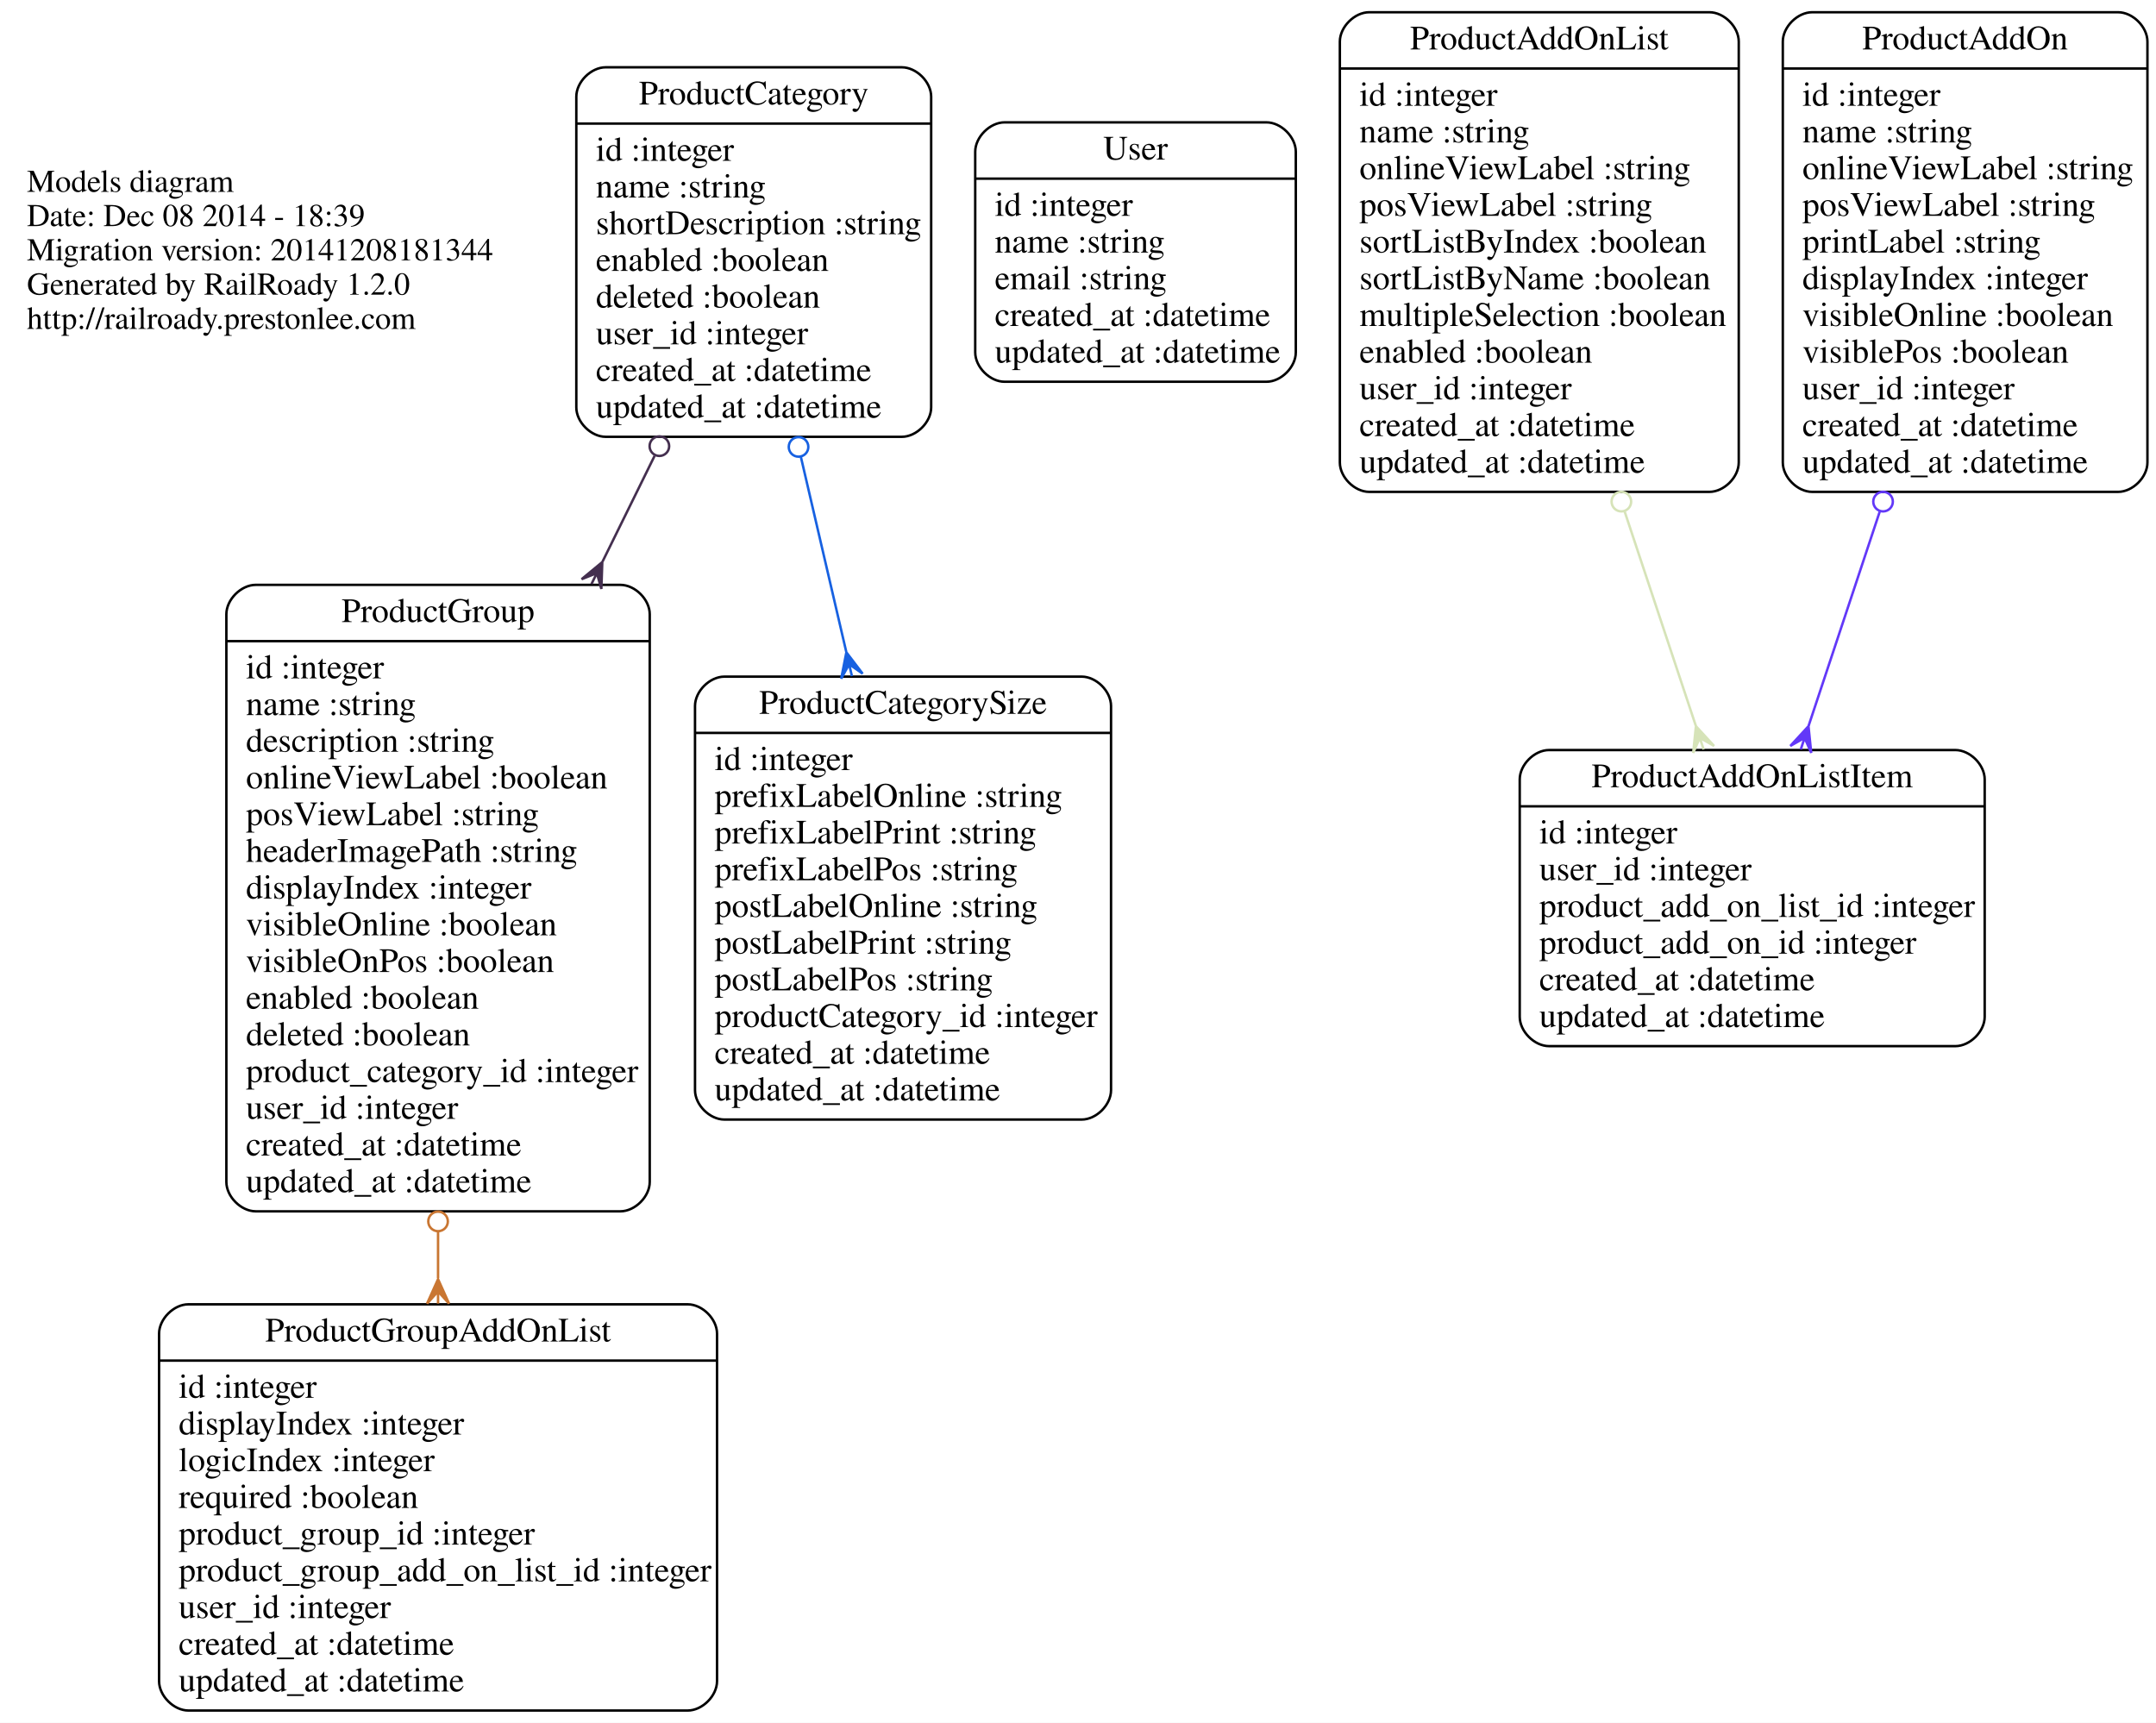
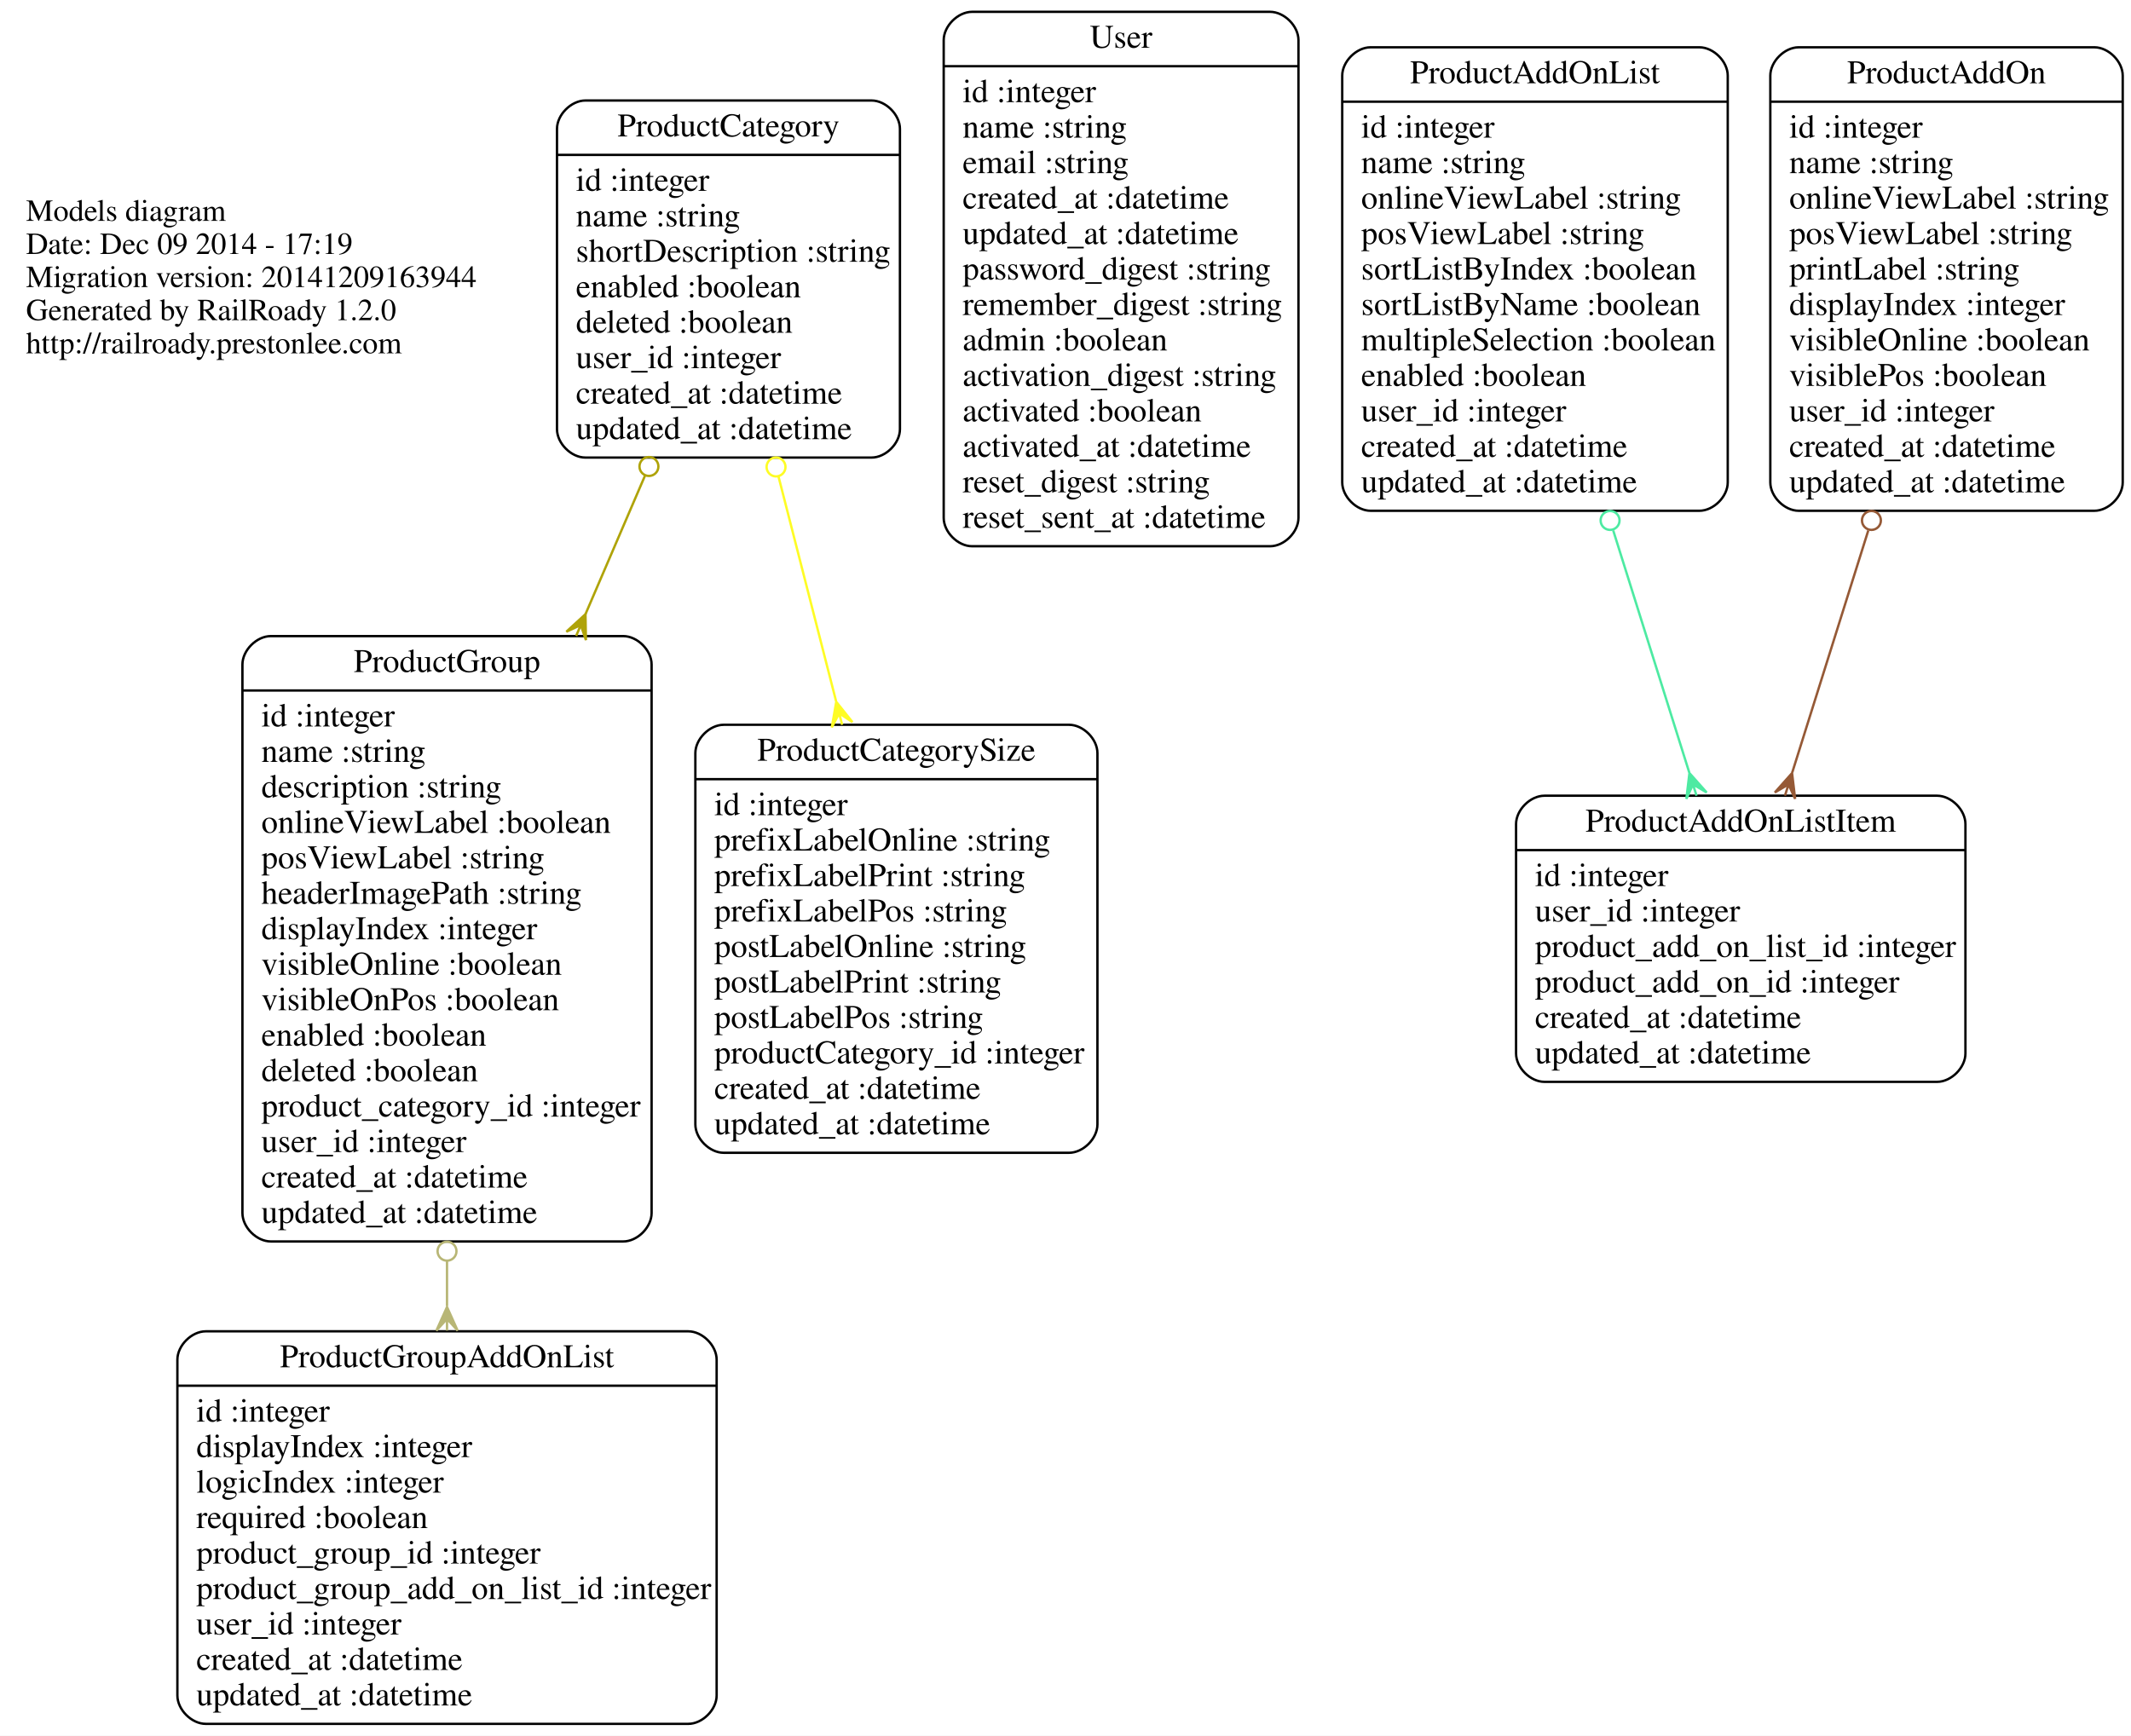
- <svg xmlns="http://www.w3.org/2000/svg" width="881pt" height="704pt" viewBox="0.00 0.00 881.00 704.00">
-   <g id="graph0" class="graph" transform="scale(1 1) rotate(0) translate(4 700)">
-     <polygon fill="white" stroke="none" points="-4,4 -4,-700 877,-700 877,4 -4,4" />
+ <svg xmlns="http://www.w3.org/2000/svg" width="901pt" height="734pt" viewBox="0.00 0.00 901.00 734.00">
+   <g id="graph0" class="graph" transform="scale(1 1) rotate(0) translate(4 730)">
+     <polygon fill="white" stroke="none" points="-4,4 -4,-730 897,-730 897,4 -4,4" />
    <g id="node1" class="node">
-       <text text-anchor="start" x="7" y="-621.6" font-family="Times,serif" font-size="13.00">Models diagram</text>
-       <text text-anchor="start" x="7" y="-607.6" font-family="Times,serif" font-size="13.00">Date: Dec 08 2014 - 18:39</text>
-       <text text-anchor="start" x="7" y="-593.6" font-family="Times,serif" font-size="13.00">Migration version: 20141208181344</text>
-       <text text-anchor="start" x="7" y="-579.6" font-family="Times,serif" font-size="13.00">Generated by RailRoady 1.2.0</text>
-       <text text-anchor="start" x="7" y="-565.6" font-family="Times,serif" font-size="13.00">http://railroady.prestonlee.com</text>
+       <text text-anchor="start" x="7" y="-636.6" font-family="Times,serif" font-size="13.00">Models diagram</text>
+       <text text-anchor="start" x="7" y="-622.6" font-family="Times,serif" font-size="13.00">Date: Dec 09 2014 - 17:19</text>
+       <text text-anchor="start" x="7" y="-608.6" font-family="Times,serif" font-size="13.00">Migration version: 20141209163944</text>
+       <text text-anchor="start" x="7" y="-594.6" font-family="Times,serif" font-size="13.00">Generated by RailRoady 1.2.0</text>
+       <text text-anchor="start" x="7" y="-580.6" font-family="Times,serif" font-size="13.00">http://railroady.prestonlee.com</text>
    </g>
    <g id="node2" class="node">
-       <path fill="none" stroke="black" d="M100.5,-205C100.5,-205 249.5,-205 249.5,-205 255.5,-205 261.5,-211 261.5,-217 261.5,-217 261.5,-449 261.5,-449 261.5,-455 255.5,-461 249.5,-461 249.5,-461 100.5,-461 100.5,-461 94.5,-461 88.5,-455 88.5,-449 88.5,-449 88.5,-217 88.5,-217 88.5,-211 94.5,-205 100.5,-205" />
-       <text text-anchor="middle" x="175" y="-445.8" font-family="Times,serif" font-size="14.00">ProductGroup</text>
-       <polyline fill="none" stroke="black" points="88.5,-438 261.5,-438 " />
-       <text text-anchor="start" x="96.5" y="-422.8" font-family="Times,serif" font-size="14.00">id :integer</text>
-       <text text-anchor="start" x="96.5" y="-407.8" font-family="Times,serif" font-size="14.00">name :string</text>
-       <text text-anchor="start" x="96.5" y="-392.8" font-family="Times,serif" font-size="14.00">description :string</text>
-       <text text-anchor="start" x="96.5" y="-377.8" font-family="Times,serif" font-size="14.00">onlineViewLabel :boolean</text>
-       <text text-anchor="start" x="96.5" y="-362.8" font-family="Times,serif" font-size="14.00">posViewLabel :string</text>
-       <text text-anchor="start" x="96.5" y="-347.8" font-family="Times,serif" font-size="14.00">headerImagePath :string</text>
-       <text text-anchor="start" x="96.5" y="-332.8" font-family="Times,serif" font-size="14.00">displayIndex :integer</text>
-       <text text-anchor="start" x="96.5" y="-317.8" font-family="Times,serif" font-size="14.00">visibleOnline :boolean</text>
-       <text text-anchor="start" x="96.5" y="-302.8" font-family="Times,serif" font-size="14.00">visibleOnPos :boolean</text>
-       <text text-anchor="start" x="96.5" y="-287.8" font-family="Times,serif" font-size="14.00">enabled :boolean</text>
-       <text text-anchor="start" x="96.5" y="-272.8" font-family="Times,serif" font-size="14.00">deleted :boolean</text>
-       <text text-anchor="start" x="96.5" y="-257.8" font-family="Times,serif" font-size="14.00">product_category_id :integer</text>
-       <text text-anchor="start" x="96.5" y="-242.8" font-family="Times,serif" font-size="14.00">user_id :integer</text>
-       <text text-anchor="start" x="96.5" y="-227.8" font-family="Times,serif" font-size="14.00">created_at :datetime</text>
-       <text text-anchor="start" x="96.5" y="-212.8" font-family="Times,serif" font-size="14.00">updated_at :datetime</text>
+       <path fill="none" stroke="black" d="M110.5,-205C110.5,-205 259.5,-205 259.5,-205 265.5,-205 271.5,-211 271.5,-217 271.5,-217 271.5,-449 271.5,-449 271.5,-455 265.5,-461 259.5,-461 259.5,-461 110.5,-461 110.5,-461 104.5,-461 98.5,-455 98.5,-449 98.5,-449 98.5,-217 98.5,-217 98.5,-211 104.5,-205 110.5,-205" />
+       <text text-anchor="middle" x="185" y="-445.8" font-family="Times,serif" font-size="14.00">ProductGroup</text>
+       <polyline fill="none" stroke="black" points="98.5,-438 271.5,-438 " />
+       <text text-anchor="start" x="106.5" y="-422.8" font-family="Times,serif" font-size="14.00">id :integer</text>
+       <text text-anchor="start" x="106.5" y="-407.8" font-family="Times,serif" font-size="14.00">name :string</text>
+       <text text-anchor="start" x="106.5" y="-392.8" font-family="Times,serif" font-size="14.00">description :string</text>
+       <text text-anchor="start" x="106.5" y="-377.8" font-family="Times,serif" font-size="14.00">onlineViewLabel :boolean</text>
+       <text text-anchor="start" x="106.5" y="-362.8" font-family="Times,serif" font-size="14.00">posViewLabel :string</text>
+       <text text-anchor="start" x="106.5" y="-347.8" font-family="Times,serif" font-size="14.00">headerImagePath :string</text>
+       <text text-anchor="start" x="106.5" y="-332.8" font-family="Times,serif" font-size="14.00">displayIndex :integer</text>
+       <text text-anchor="start" x="106.5" y="-317.8" font-family="Times,serif" font-size="14.00">visibleOnline :boolean</text>
+       <text text-anchor="start" x="106.5" y="-302.8" font-family="Times,serif" font-size="14.00">visibleOnPos :boolean</text>
+       <text text-anchor="start" x="106.5" y="-287.8" font-family="Times,serif" font-size="14.00">enabled :boolean</text>
+       <text text-anchor="start" x="106.5" y="-272.8" font-family="Times,serif" font-size="14.00">deleted :boolean</text>
+       <text text-anchor="start" x="106.5" y="-257.8" font-family="Times,serif" font-size="14.00">product_category_id :integer</text>
+       <text text-anchor="start" x="106.5" y="-242.8" font-family="Times,serif" font-size="14.00">user_id :integer</text>
+       <text text-anchor="start" x="106.5" y="-227.8" font-family="Times,serif" font-size="14.00">created_at :datetime</text>
+       <text text-anchor="start" x="106.5" y="-212.8" font-family="Times,serif" font-size="14.00">updated_at :datetime</text>
    </g>
    <g id="node7" class="node">
-       <path fill="none" stroke="black" d="M73,-1C73,-1 277,-1 277,-1 283,-1 289,-7 289,-13 289,-13 289,-155 289,-155 289,-161 283,-167 277,-167 277,-167 73,-167 73,-167 67,-167 61,-161 61,-155 61,-155 61,-13 61,-13 61,-7 67,-1 73,-1" />
-       <text text-anchor="middle" x="175" y="-151.8" font-family="Times,serif" font-size="14.00">ProductGroupAddOnList</text>
-       <polyline fill="none" stroke="black" points="61,-144 289,-144 " />
-       <text text-anchor="start" x="69" y="-128.8" font-family="Times,serif" font-size="14.00">id :integer</text>
-       <text text-anchor="start" x="69" y="-113.8" font-family="Times,serif" font-size="14.00">displayIndex :integer</text>
-       <text text-anchor="start" x="69" y="-98.8" font-family="Times,serif" font-size="14.00">logicIndex :integer</text>
-       <text text-anchor="start" x="69" y="-83.8" font-family="Times,serif" font-size="14.00">required :boolean</text>
-       <text text-anchor="start" x="69" y="-68.8" font-family="Times,serif" font-size="14.00">product_group_id :integer</text>
-       <text text-anchor="start" x="69" y="-53.8" font-family="Times,serif" font-size="14.00">product_group_add_on_list_id :integer</text>
-       <text text-anchor="start" x="69" y="-38.8" font-family="Times,serif" font-size="14.00">user_id :integer</text>
-       <text text-anchor="start" x="69" y="-23.8" font-family="Times,serif" font-size="14.00">created_at :datetime</text>
-       <text text-anchor="start" x="69" y="-8.8" font-family="Times,serif" font-size="14.00">updated_at :datetime</text>
+       <path fill="none" stroke="black" d="M83,-1C83,-1 287,-1 287,-1 293,-1 299,-7 299,-13 299,-13 299,-155 299,-155 299,-161 293,-167 287,-167 287,-167 83,-167 83,-167 77,-167 71,-161 71,-155 71,-155 71,-13 71,-13 71,-7 77,-1 83,-1" />
+       <text text-anchor="middle" x="185" y="-151.8" font-family="Times,serif" font-size="14.00">ProductGroupAddOnList</text>
+       <polyline fill="none" stroke="black" points="71,-144 299,-144 " />
+       <text text-anchor="start" x="79" y="-128.8" font-family="Times,serif" font-size="14.00">id :integer</text>
+       <text text-anchor="start" x="79" y="-113.8" font-family="Times,serif" font-size="14.00">displayIndex :integer</text>
+       <text text-anchor="start" x="79" y="-98.8" font-family="Times,serif" font-size="14.00">logicIndex :integer</text>
+       <text text-anchor="start" x="79" y="-83.8" font-family="Times,serif" font-size="14.00">required :boolean</text>
+       <text text-anchor="start" x="79" y="-68.8" font-family="Times,serif" font-size="14.00">product_group_id :integer</text>
+       <text text-anchor="start" x="79" y="-53.8" font-family="Times,serif" font-size="14.00">product_group_add_on_list_id :integer</text>
+       <text text-anchor="start" x="79" y="-38.8" font-family="Times,serif" font-size="14.00">user_id :integer</text>
+       <text text-anchor="start" x="79" y="-23.8" font-family="Times,serif" font-size="14.00">created_at :datetime</text>
+       <text text-anchor="start" x="79" y="-8.8" font-family="Times,serif" font-size="14.00">updated_at :datetime</text>
    </g>
    <g id="edge1" class="edge">
-       <path fill="none" stroke="#c97632" d="M175,-196.816C175,-190.386 175,-183.999 175,-177.724" />
-       <ellipse fill="none" stroke="#c97632" cx="175" cy="-200.882" rx="4" ry="4" />
-       <polygon fill="#c97632" stroke="#c97632" points="175,-177.285 179.5,-167.285 175,-172.285 175,-167.285 175,-167.285 175,-167.285 175,-172.285 170.5,-167.285 175,-177.285 175,-177.285" />
+       <path fill="none" stroke="#b8b676" d="M185,-196.816C185,-190.386 185,-183.999 185,-177.724" />
+       <ellipse fill="none" stroke="#b8b676" cx="185" cy="-200.882" rx="4" ry="4" />
+       <polygon fill="#b8b676" stroke="#b8b676" points="185,-177.285 189.5,-167.285 185,-172.285 185,-167.285 185,-167.285 185,-167.285 185,-172.285 180.5,-167.285 185,-177.285 185,-177.285" />
    </g>
    <g id="node3" class="node">
-       <path fill="none" stroke="black" d="M243.5,-521.5C243.5,-521.5 364.5,-521.5 364.5,-521.5 370.5,-521.5 376.5,-527.5 376.5,-533.5 376.5,-533.5 376.5,-660.5 376.5,-660.5 376.5,-666.5 370.5,-672.5 364.5,-672.5 364.5,-672.5 243.5,-672.5 243.5,-672.5 237.5,-672.5 231.5,-666.5 231.5,-660.5 231.5,-660.5 231.5,-533.5 231.5,-533.5 231.5,-527.5 237.5,-521.5 243.5,-521.5" />
-       <text text-anchor="middle" x="304" y="-657.3" font-family="Times,serif" font-size="14.00">ProductCategory</text>
-       <polyline fill="none" stroke="black" points="231.5,-649.5 376.5,-649.5 " />
-       <text text-anchor="start" x="239.5" y="-634.3" font-family="Times,serif" font-size="14.00">id :integer</text>
-       <text text-anchor="start" x="239.5" y="-619.3" font-family="Times,serif" font-size="14.00">name :string</text>
-       <text text-anchor="start" x="239.5" y="-604.3" font-family="Times,serif" font-size="14.00">shortDescription :string</text>
-       <text text-anchor="start" x="239.5" y="-589.3" font-family="Times,serif" font-size="14.00">enabled :boolean</text>
-       <text text-anchor="start" x="239.5" y="-574.3" font-family="Times,serif" font-size="14.00">deleted :boolean</text>
-       <text text-anchor="start" x="239.5" y="-559.3" font-family="Times,serif" font-size="14.00">user_id :integer</text>
-       <text text-anchor="start" x="239.5" y="-544.3" font-family="Times,serif" font-size="14.00">created_at :datetime</text>
-       <text text-anchor="start" x="239.5" y="-529.3" font-family="Times,serif" font-size="14.00">updated_at :datetime</text>
+       <path fill="none" stroke="black" d="M243.5,-536.5C243.5,-536.5 364.5,-536.5 364.5,-536.5 370.5,-536.5 376.5,-542.5 376.5,-548.5 376.5,-548.5 376.5,-675.5 376.5,-675.5 376.5,-681.5 370.5,-687.5 364.5,-687.5 364.5,-687.5 243.5,-687.5 243.5,-687.5 237.5,-687.5 231.5,-681.5 231.5,-675.5 231.5,-675.5 231.5,-548.5 231.5,-548.5 231.5,-542.5 237.5,-536.5 243.5,-536.5" />
+       <text text-anchor="middle" x="304" y="-672.3" font-family="Times,serif" font-size="14.00">ProductCategory</text>
+       <polyline fill="none" stroke="black" points="231.5,-664.5 376.5,-664.5 " />
+       <text text-anchor="start" x="239.5" y="-649.3" font-family="Times,serif" font-size="14.00">id :integer</text>
+       <text text-anchor="start" x="239.5" y="-634.3" font-family="Times,serif" font-size="14.00">name :string</text>
+       <text text-anchor="start" x="239.5" y="-619.3" font-family="Times,serif" font-size="14.00">shortDescription :string</text>
+       <text text-anchor="start" x="239.5" y="-604.3" font-family="Times,serif" font-size="14.00">enabled :boolean</text>
+       <text text-anchor="start" x="239.5" y="-589.3" font-family="Times,serif" font-size="14.00">deleted :boolean</text>
+       <text text-anchor="start" x="239.5" y="-574.3" font-family="Times,serif" font-size="14.00">user_id :integer</text>
+       <text text-anchor="start" x="239.5" y="-559.3" font-family="Times,serif" font-size="14.00">created_at :datetime</text>
+       <text text-anchor="start" x="239.5" y="-544.3" font-family="Times,serif" font-size="14.00">updated_at :datetime</text>
    </g>
    <g id="edge3" class="edge">
-       <path fill="none" stroke="#442f4f" d="M263.48,-513.703C256.683,-499.898 249.471,-485.251 242.213,-470.511" />
-       <ellipse fill="none" stroke="#442f4f" cx="265.439" cy="-517.683" rx="4" ry="4" />
-       <polygon fill="#442f4f" stroke="#442f4f" points="242.109,-470.299 241.729,-459.34 239.9,-465.813 237.692,-461.327 237.692,-461.327 237.692,-461.327 239.9,-465.813 233.655,-463.315 242.109,-470.299 242.109,-470.299" />
+       <path fill="none" stroke="#afa308" d="M268.753,-528.955C260.807,-510.459 252.165,-490.343 243.55,-470.288" />
+       <ellipse fill="none" stroke="#afa308" cx="270.375" cy="-532.729" rx="4" ry="4" />
+       <polygon fill="#afa308" stroke="#afa308" points="243.543,-470.272 243.73,-459.308 241.569,-465.678 239.596,-461.084 239.596,-461.084 239.596,-461.084 241.569,-465.678 235.461,-462.861 243.543,-470.272 243.543,-470.272" />
    </g>
    <g id="node4" class="node">
-       <path fill="none" stroke="black" d="M292,-242.5C292,-242.5 438,-242.5 438,-242.5 444,-242.5 450,-248.5 450,-254.5 450,-254.5 450,-411.5 450,-411.5 450,-417.5 444,-423.5 438,-423.5 438,-423.5 292,-423.5 292,-423.5 286,-423.5 280,-417.5 280,-411.5 280,-411.5 280,-254.5 280,-254.5 280,-248.5 286,-242.5 292,-242.5" />
-       <text text-anchor="middle" x="365" y="-408.3" font-family="Times,serif" font-size="14.00">ProductCategorySize</text>
-       <polyline fill="none" stroke="black" points="280,-400.5 450,-400.5 " />
-       <text text-anchor="start" x="288" y="-385.3" font-family="Times,serif" font-size="14.00">id :integer</text>
-       <text text-anchor="start" x="288" y="-370.3" font-family="Times,serif" font-size="14.00">prefixLabelOnline :string</text>
-       <text text-anchor="start" x="288" y="-355.3" font-family="Times,serif" font-size="14.00">prefixLabelPrint :string</text>
-       <text text-anchor="start" x="288" y="-340.3" font-family="Times,serif" font-size="14.00">prefixLabelPos :string</text>
-       <text text-anchor="start" x="288" y="-325.3" font-family="Times,serif" font-size="14.00">postLabelOnline :string</text>
-       <text text-anchor="start" x="288" y="-310.3" font-family="Times,serif" font-size="14.00">postLabelPrint :string</text>
-       <text text-anchor="start" x="288" y="-295.3" font-family="Times,serif" font-size="14.00">postLabelPos :string</text>
-       <text text-anchor="start" x="288" y="-280.3" font-family="Times,serif" font-size="14.00">productCategory_id :integer</text>
-       <text text-anchor="start" x="288" y="-265.3" font-family="Times,serif" font-size="14.00">created_at :datetime</text>
-       <text text-anchor="start" x="288" y="-250.3" font-family="Times,serif" font-size="14.00">updated_at :datetime</text>
+       <path fill="none" stroke="black" d="M302,-242.5C302,-242.5 448,-242.5 448,-242.5 454,-242.5 460,-248.5 460,-254.5 460,-254.5 460,-411.5 460,-411.5 460,-417.5 454,-423.5 448,-423.5 448,-423.5 302,-423.5 302,-423.5 296,-423.5 290,-417.5 290,-411.5 290,-411.5 290,-254.5 290,-254.5 290,-248.5 296,-242.5 302,-242.5" />
+       <text text-anchor="middle" x="375" y="-408.3" font-family="Times,serif" font-size="14.00">ProductCategorySize</text>
+       <polyline fill="none" stroke="black" points="290,-400.5 460,-400.5 " />
+       <text text-anchor="start" x="298" y="-385.3" font-family="Times,serif" font-size="14.00">id :integer</text>
+       <text text-anchor="start" x="298" y="-370.3" font-family="Times,serif" font-size="14.00">prefixLabelOnline :string</text>
+       <text text-anchor="start" x="298" y="-355.3" font-family="Times,serif" font-size="14.00">prefixLabelPrint :string</text>
+       <text text-anchor="start" x="298" y="-340.3" font-family="Times,serif" font-size="14.00">prefixLabelPos :string</text>
+       <text text-anchor="start" x="298" y="-325.3" font-family="Times,serif" font-size="14.00">postLabelOnline :string</text>
+       <text text-anchor="start" x="298" y="-310.3" font-family="Times,serif" font-size="14.00">postLabelPrint :string</text>
+       <text text-anchor="start" x="298" y="-295.3" font-family="Times,serif" font-size="14.00">postLabelPos :string</text>
+       <text text-anchor="start" x="298" y="-280.3" font-family="Times,serif" font-size="14.00">productCategory_id :integer</text>
+       <text text-anchor="start" x="298" y="-265.3" font-family="Times,serif" font-size="14.00">created_at :datetime</text>
+       <text text-anchor="start" x="298" y="-250.3" font-family="Times,serif" font-size="14.00">updated_at :datetime</text>
    </g>
    <g id="edge2" class="edge">
-       <path fill="none" stroke="#1761e1" d="M323.248,-513.329C329.135,-488.044 335.672,-459.966 341.793,-433.676" />
-       <ellipse fill="none" stroke="#1761e1" cx="322.306" cy="-517.376" rx="4" ry="4" />
-       <polygon fill="#1761e1" stroke="#1761e1" points="341.849,-433.436 348.499,-424.717 342.983,-428.566 344.116,-423.697 344.116,-423.697 344.116,-423.697 342.983,-428.566 339.734,-422.676 341.849,-433.436 341.849,-433.436" />
+       <path fill="none" stroke="#fefc25" d="M325.132,-528.554C332.782,-498.708 341.503,-464.685 349.49,-433.526" />
+       <ellipse fill="none" stroke="#fefc25" cx="324.113" cy="-532.53" rx="4" ry="4" />
+       <polygon fill="#fefc25" stroke="#fefc25" points="349.572,-433.206 356.414,-424.637 350.813,-428.363 352.055,-423.519 352.055,-423.519 352.055,-423.519 350.813,-428.363 347.696,-422.402 349.572,-433.206 349.572,-433.206" />
    </g>
    <g id="node5" class="node">
-       <path fill="none" stroke="black" d="M406.5,-544C406.5,-544 513.5,-544 513.5,-544 519.5,-544 525.5,-550 525.5,-556 525.5,-556 525.5,-638 525.5,-638 525.5,-644 519.5,-650 513.5,-650 513.5,-650 406.5,-650 406.5,-650 400.5,-650 394.5,-644 394.5,-638 394.5,-638 394.5,-556 394.5,-556 394.5,-550 400.5,-544 406.5,-544" />
-       <text text-anchor="middle" x="460" y="-634.8" font-family="Times,serif" font-size="14.00">User</text>
-       <polyline fill="none" stroke="black" points="394.5,-627 525.5,-627 " />
-       <text text-anchor="start" x="402.5" y="-611.8" font-family="Times,serif" font-size="14.00">id :integer</text>
-       <text text-anchor="start" x="402.5" y="-596.8" font-family="Times,serif" font-size="14.00">name :string</text>
-       <text text-anchor="start" x="402.5" y="-581.8" font-family="Times,serif" font-size="14.00">email :string</text>
-       <text text-anchor="start" x="402.5" y="-566.8" font-family="Times,serif" font-size="14.00">created_at :datetime</text>
-       <text text-anchor="start" x="402.5" y="-551.8" font-family="Times,serif" font-size="14.00">updated_at :datetime</text>
+       <path fill="none" stroke="black" d="M407,-499C407,-499 533,-499 533,-499 539,-499 545,-505 545,-511 545,-511 545,-713 545,-713 545,-719 539,-725 533,-725 533,-725 407,-725 407,-725 401,-725 395,-719 395,-713 395,-713 395,-511 395,-511 395,-505 401,-499 407,-499" />
+       <text text-anchor="middle" x="470" y="-709.8" font-family="Times,serif" font-size="14.00">User</text>
+       <polyline fill="none" stroke="black" points="395,-702 545,-702 " />
+       <text text-anchor="start" x="403" y="-686.8" font-family="Times,serif" font-size="14.00">id :integer</text>
+       <text text-anchor="start" x="403" y="-671.8" font-family="Times,serif" font-size="14.00">name :string</text>
+       <text text-anchor="start" x="403" y="-656.8" font-family="Times,serif" font-size="14.00">email :string</text>
+       <text text-anchor="start" x="403" y="-641.8" font-family="Times,serif" font-size="14.00">created_at :datetime</text>
+       <text text-anchor="start" x="403" y="-626.8" font-family="Times,serif" font-size="14.00">updated_at :datetime</text>
+       <text text-anchor="start" x="403" y="-611.8" font-family="Times,serif" font-size="14.00">password_digest :string</text>
+       <text text-anchor="start" x="403" y="-596.8" font-family="Times,serif" font-size="14.00">remember_digest :string</text>
+       <text text-anchor="start" x="403" y="-581.8" font-family="Times,serif" font-size="14.00">admin :boolean</text>
+       <text text-anchor="start" x="403" y="-566.8" font-family="Times,serif" font-size="14.00">activation_digest :string</text>
+       <text text-anchor="start" x="403" y="-551.8" font-family="Times,serif" font-size="14.00">activated :boolean</text>
+       <text text-anchor="start" x="403" y="-536.8" font-family="Times,serif" font-size="14.00">activated_at :datetime</text>
+       <text text-anchor="start" x="403" y="-521.8" font-family="Times,serif" font-size="14.00">reset_digest :string</text>
+       <text text-anchor="start" x="403" y="-506.8" font-family="Times,serif" font-size="14.00">reset_sent_at :datetime</text>
    </g>
    <g id="node6" class="node">
-       <path fill="none" stroke="black" d="M555.5,-499C555.5,-499 694.5,-499 694.5,-499 700.5,-499 706.5,-505 706.5,-511 706.5,-511 706.5,-683 706.5,-683 706.5,-689 700.5,-695 694.5,-695 694.5,-695 555.5,-695 555.5,-695 549.5,-695 543.5,-689 543.5,-683 543.5,-683 543.5,-511 543.5,-511 543.5,-505 549.5,-499 555.5,-499" />
-       <text text-anchor="middle" x="625" y="-679.8" font-family="Times,serif" font-size="14.00">ProductAddOnList</text>
-       <polyline fill="none" stroke="black" points="543.5,-672 706.5,-672 " />
-       <text text-anchor="start" x="551.5" y="-656.8" font-family="Times,serif" font-size="14.00">id :integer</text>
-       <text text-anchor="start" x="551.5" y="-641.8" font-family="Times,serif" font-size="14.00">name :string</text>
-       <text text-anchor="start" x="551.5" y="-626.8" font-family="Times,serif" font-size="14.00">onlineViewLabel :string</text>
-       <text text-anchor="start" x="551.5" y="-611.8" font-family="Times,serif" font-size="14.00">posViewLabel :string</text>
-       <text text-anchor="start" x="551.5" y="-596.8" font-family="Times,serif" font-size="14.00">sortListByIndex :boolean</text>
-       <text text-anchor="start" x="551.5" y="-581.8" font-family="Times,serif" font-size="14.00">sortListByName :boolean</text>
-       <text text-anchor="start" x="551.5" y="-566.8" font-family="Times,serif" font-size="14.00">multipleSelection :boolean</text>
-       <text text-anchor="start" x="551.5" y="-551.8" font-family="Times,serif" font-size="14.00">enabled :boolean</text>
-       <text text-anchor="start" x="551.5" y="-536.8" font-family="Times,serif" font-size="14.00">user_id :integer</text>
-       <text text-anchor="start" x="551.5" y="-521.8" font-family="Times,serif" font-size="14.00">created_at :datetime</text>
-       <text text-anchor="start" x="551.5" y="-506.8" font-family="Times,serif" font-size="14.00">updated_at :datetime</text>
+       <path fill="none" stroke="black" d="M575.5,-514C575.5,-514 714.5,-514 714.5,-514 720.5,-514 726.5,-520 726.5,-526 726.5,-526 726.5,-698 726.5,-698 726.5,-704 720.5,-710 714.5,-710 714.5,-710 575.5,-710 575.5,-710 569.5,-710 563.5,-704 563.5,-698 563.5,-698 563.5,-526 563.5,-526 563.5,-520 569.5,-514 575.5,-514" />
+       <text text-anchor="middle" x="645" y="-694.8" font-family="Times,serif" font-size="14.00">ProductAddOnList</text>
+       <polyline fill="none" stroke="black" points="563.5,-687 726.5,-687 " />
+       <text text-anchor="start" x="571.5" y="-671.8" font-family="Times,serif" font-size="14.00">id :integer</text>
+       <text text-anchor="start" x="571.5" y="-656.8" font-family="Times,serif" font-size="14.00">name :string</text>
+       <text text-anchor="start" x="571.5" y="-641.8" font-family="Times,serif" font-size="14.00">onlineViewLabel :string</text>
+       <text text-anchor="start" x="571.5" y="-626.8" font-family="Times,serif" font-size="14.00">posViewLabel :string</text>
+       <text text-anchor="start" x="571.5" y="-611.8" font-family="Times,serif" font-size="14.00">sortListByIndex :boolean</text>
+       <text text-anchor="start" x="571.5" y="-596.8" font-family="Times,serif" font-size="14.00">sortListByName :boolean</text>
+       <text text-anchor="start" x="571.5" y="-581.8" font-family="Times,serif" font-size="14.00">multipleSelection :boolean</text>
+       <text text-anchor="start" x="571.5" y="-566.8" font-family="Times,serif" font-size="14.00">enabled :boolean</text>
+       <text text-anchor="start" x="571.5" y="-551.8" font-family="Times,serif" font-size="14.00">user_id :integer</text>
+       <text text-anchor="start" x="571.5" y="-536.8" font-family="Times,serif" font-size="14.00">created_at :datetime</text>
+       <text text-anchor="start" x="571.5" y="-521.8" font-family="Times,serif" font-size="14.00">updated_at :datetime</text>
    </g>
    <g id="node9" class="node">
-       <path fill="none" stroke="black" d="M629,-272.5C629,-272.5 795,-272.5 795,-272.5 801,-272.5 807,-278.5 807,-284.5 807,-284.5 807,-381.5 807,-381.5 807,-387.5 801,-393.5 795,-393.5 795,-393.5 629,-393.5 629,-393.5 623,-393.5 617,-387.5 617,-381.5 617,-381.5 617,-284.5 617,-284.5 617,-278.5 623,-272.5 629,-272.5" />
-       <text text-anchor="middle" x="712" y="-378.3" font-family="Times,serif" font-size="14.00">ProductAddOnListItem</text>
-       <polyline fill="none" stroke="black" points="617,-370.5 807,-370.5 " />
-       <text text-anchor="start" x="625" y="-355.3" font-family="Times,serif" font-size="14.00">id :integer</text>
-       <text text-anchor="start" x="625" y="-340.3" font-family="Times,serif" font-size="14.00">user_id :integer</text>
-       <text text-anchor="start" x="625" y="-325.3" font-family="Times,serif" font-size="14.00">product_add_on_list_id :integer</text>
-       <text text-anchor="start" x="625" y="-310.3" font-family="Times,serif" font-size="14.00">product_add_on_id :integer</text>
-       <text text-anchor="start" x="625" y="-295.3" font-family="Times,serif" font-size="14.00">created_at :datetime</text>
-       <text text-anchor="start" x="625" y="-280.3" font-family="Times,serif" font-size="14.00">updated_at :datetime</text>
+       <path fill="none" stroke="black" d="M649,-272.5C649,-272.5 815,-272.5 815,-272.5 821,-272.5 827,-278.5 827,-284.5 827,-284.5 827,-381.5 827,-381.5 827,-387.5 821,-393.5 815,-393.5 815,-393.5 649,-393.5 649,-393.5 643,-393.5 637,-387.5 637,-381.5 637,-381.5 637,-284.5 637,-284.5 637,-278.5 643,-272.5 649,-272.5" />
+       <text text-anchor="middle" x="732" y="-378.3" font-family="Times,serif" font-size="14.00">ProductAddOnListItem</text>
+       <polyline fill="none" stroke="black" points="637,-370.5 827,-370.5 " />
+       <text text-anchor="start" x="645" y="-355.3" font-family="Times,serif" font-size="14.00">id :integer</text>
+       <text text-anchor="start" x="645" y="-340.3" font-family="Times,serif" font-size="14.00">user_id :integer</text>
+       <text text-anchor="start" x="645" y="-325.3" font-family="Times,serif" font-size="14.00">product_add_on_list_id :integer</text>
+       <text text-anchor="start" x="645" y="-310.3" font-family="Times,serif" font-size="14.00">product_add_on_id :integer</text>
+       <text text-anchor="start" x="645" y="-295.3" font-family="Times,serif" font-size="14.00">created_at :datetime</text>
+       <text text-anchor="start" x="645" y="-280.3" font-family="Times,serif" font-size="14.00">updated_at :datetime</text>
    </g>
    <g id="edge4" class="edge">
-       <path fill="none" stroke="#d6e3b8" d="M659.895,-490.913C669.67,-461.477 680.048,-430.222 688.949,-403.419" />
-       <ellipse fill="none" stroke="#d6e3b8" cx="658.533" cy="-495.017" rx="4" ry="4" />
-       <polygon fill="#d6e3b8" stroke="#d6e3b8" points="689.005,-403.248 696.427,-395.176 690.581,-398.503 692.157,-393.758 692.157,-393.758 692.157,-393.758 690.581,-398.503 687.886,-392.34 689.005,-403.248 689.005,-403.248" />
+       <path fill="none" stroke="#4deaa2" d="M678.077,-505.686C688.838,-471.425 700.502,-434.286 710.221,-403.343" />
+       <ellipse fill="none" stroke="#4deaa2" cx="676.749" cy="-509.913" rx="4" ry="4" />
+       <polygon fill="#4deaa2" stroke="#4deaa2" points="710.308,-403.066 717.598,-394.874 711.806,-398.295 713.304,-393.525 713.304,-393.525 713.304,-393.525 711.806,-398.295 709.011,-392.177 710.308,-403.066 710.308,-403.066" />
    </g>
    <g id="node8" class="node">
-       <path fill="none" stroke="black" d="M736.5,-499C736.5,-499 861.5,-499 861.5,-499 867.5,-499 873.5,-505 873.5,-511 873.5,-511 873.5,-683 873.5,-683 873.5,-689 867.5,-695 861.5,-695 861.5,-695 736.5,-695 736.5,-695 730.5,-695 724.5,-689 724.5,-683 724.5,-683 724.5,-511 724.5,-511 724.5,-505 730.5,-499 736.5,-499" />
-       <text text-anchor="middle" x="799" y="-679.8" font-family="Times,serif" font-size="14.00">ProductAddOn</text>
-       <polyline fill="none" stroke="black" points="724.5,-672 873.5,-672 " />
-       <text text-anchor="start" x="732.5" y="-656.8" font-family="Times,serif" font-size="14.00">id :integer</text>
-       <text text-anchor="start" x="732.5" y="-641.8" font-family="Times,serif" font-size="14.00">name :string</text>
-       <text text-anchor="start" x="732.5" y="-626.8" font-family="Times,serif" font-size="14.00">onlineViewLabel :string</text>
-       <text text-anchor="start" x="732.5" y="-611.8" font-family="Times,serif" font-size="14.00">posViewLabel :string</text>
-       <text text-anchor="start" x="732.5" y="-596.8" font-family="Times,serif" font-size="14.00">printLabel :string</text>
-       <text text-anchor="start" x="732.5" y="-581.8" font-family="Times,serif" font-size="14.00">displayIndex :integer</text>
-       <text text-anchor="start" x="732.5" y="-566.8" font-family="Times,serif" font-size="14.00">visibleOnline :boolean</text>
-       <text text-anchor="start" x="732.5" y="-551.8" font-family="Times,serif" font-size="14.00">visiblePos :boolean</text>
-       <text text-anchor="start" x="732.5" y="-536.8" font-family="Times,serif" font-size="14.00">user_id :integer</text>
-       <text text-anchor="start" x="732.5" y="-521.8" font-family="Times,serif" font-size="14.00">created_at :datetime</text>
-       <text text-anchor="start" x="732.5" y="-506.8" font-family="Times,serif" font-size="14.00">updated_at :datetime</text>
+       <path fill="none" stroke="black" d="M756.5,-514C756.5,-514 881.5,-514 881.5,-514 887.5,-514 893.5,-520 893.5,-526 893.5,-526 893.5,-698 893.5,-698 893.5,-704 887.5,-710 881.5,-710 881.5,-710 756.5,-710 756.5,-710 750.5,-710 744.5,-704 744.5,-698 744.5,-698 744.5,-526 744.5,-526 744.5,-520 750.5,-514 756.5,-514" />
+       <text text-anchor="middle" x="819" y="-694.8" font-family="Times,serif" font-size="14.00">ProductAddOn</text>
+       <polyline fill="none" stroke="black" points="744.5,-687 893.5,-687 " />
+       <text text-anchor="start" x="752.5" y="-671.8" font-family="Times,serif" font-size="14.00">id :integer</text>
+       <text text-anchor="start" x="752.5" y="-656.8" font-family="Times,serif" font-size="14.00">name :string</text>
+       <text text-anchor="start" x="752.5" y="-641.8" font-family="Times,serif" font-size="14.00">onlineViewLabel :string</text>
+       <text text-anchor="start" x="752.5" y="-626.8" font-family="Times,serif" font-size="14.00">posViewLabel :string</text>
+       <text text-anchor="start" x="752.5" y="-611.8" font-family="Times,serif" font-size="14.00">printLabel :string</text>
+       <text text-anchor="start" x="752.5" y="-596.8" font-family="Times,serif" font-size="14.00">displayIndex :integer</text>
+       <text text-anchor="start" x="752.5" y="-581.8" font-family="Times,serif" font-size="14.00">visibleOnline :boolean</text>
+       <text text-anchor="start" x="752.5" y="-566.8" font-family="Times,serif" font-size="14.00">visiblePos :boolean</text>
+       <text text-anchor="start" x="752.5" y="-551.8" font-family="Times,serif" font-size="14.00">user_id :integer</text>
+       <text text-anchor="start" x="752.5" y="-536.8" font-family="Times,serif" font-size="14.00">created_at :datetime</text>
+       <text text-anchor="start" x="752.5" y="-521.8" font-family="Times,serif" font-size="14.00">updated_at :datetime</text>
    </g>
    <g id="edge5" class="edge">
-       <path fill="none" stroke="#6238f8" d="M764.105,-490.913C754.33,-461.477 743.952,-430.222 735.051,-403.419" />
-       <ellipse fill="none" stroke="#6238f8" cx="765.467" cy="-495.017" rx="4" ry="4" />
-       <polygon fill="#6238f8" stroke="#6238f8" points="734.995,-403.248 736.114,-392.34 733.419,-398.503 731.843,-393.758 731.843,-393.758 731.843,-393.758 733.419,-398.503 727.573,-395.176 734.995,-403.248 734.995,-403.248" />
+       <path fill="none" stroke="#955936" d="M785.923,-505.686C775.162,-471.425 763.498,-434.286 753.779,-403.343" />
+       <ellipse fill="none" stroke="#955936" cx="787.251" cy="-509.913" rx="4" ry="4" />
+       <polygon fill="#955936" stroke="#955936" points="753.692,-403.066 754.989,-392.177 752.194,-398.295 750.696,-393.525 750.696,-393.525 750.696,-393.525 752.194,-398.295 746.402,-394.874 753.692,-403.066 753.692,-403.066" />
    </g>
  </g>
</svg>
